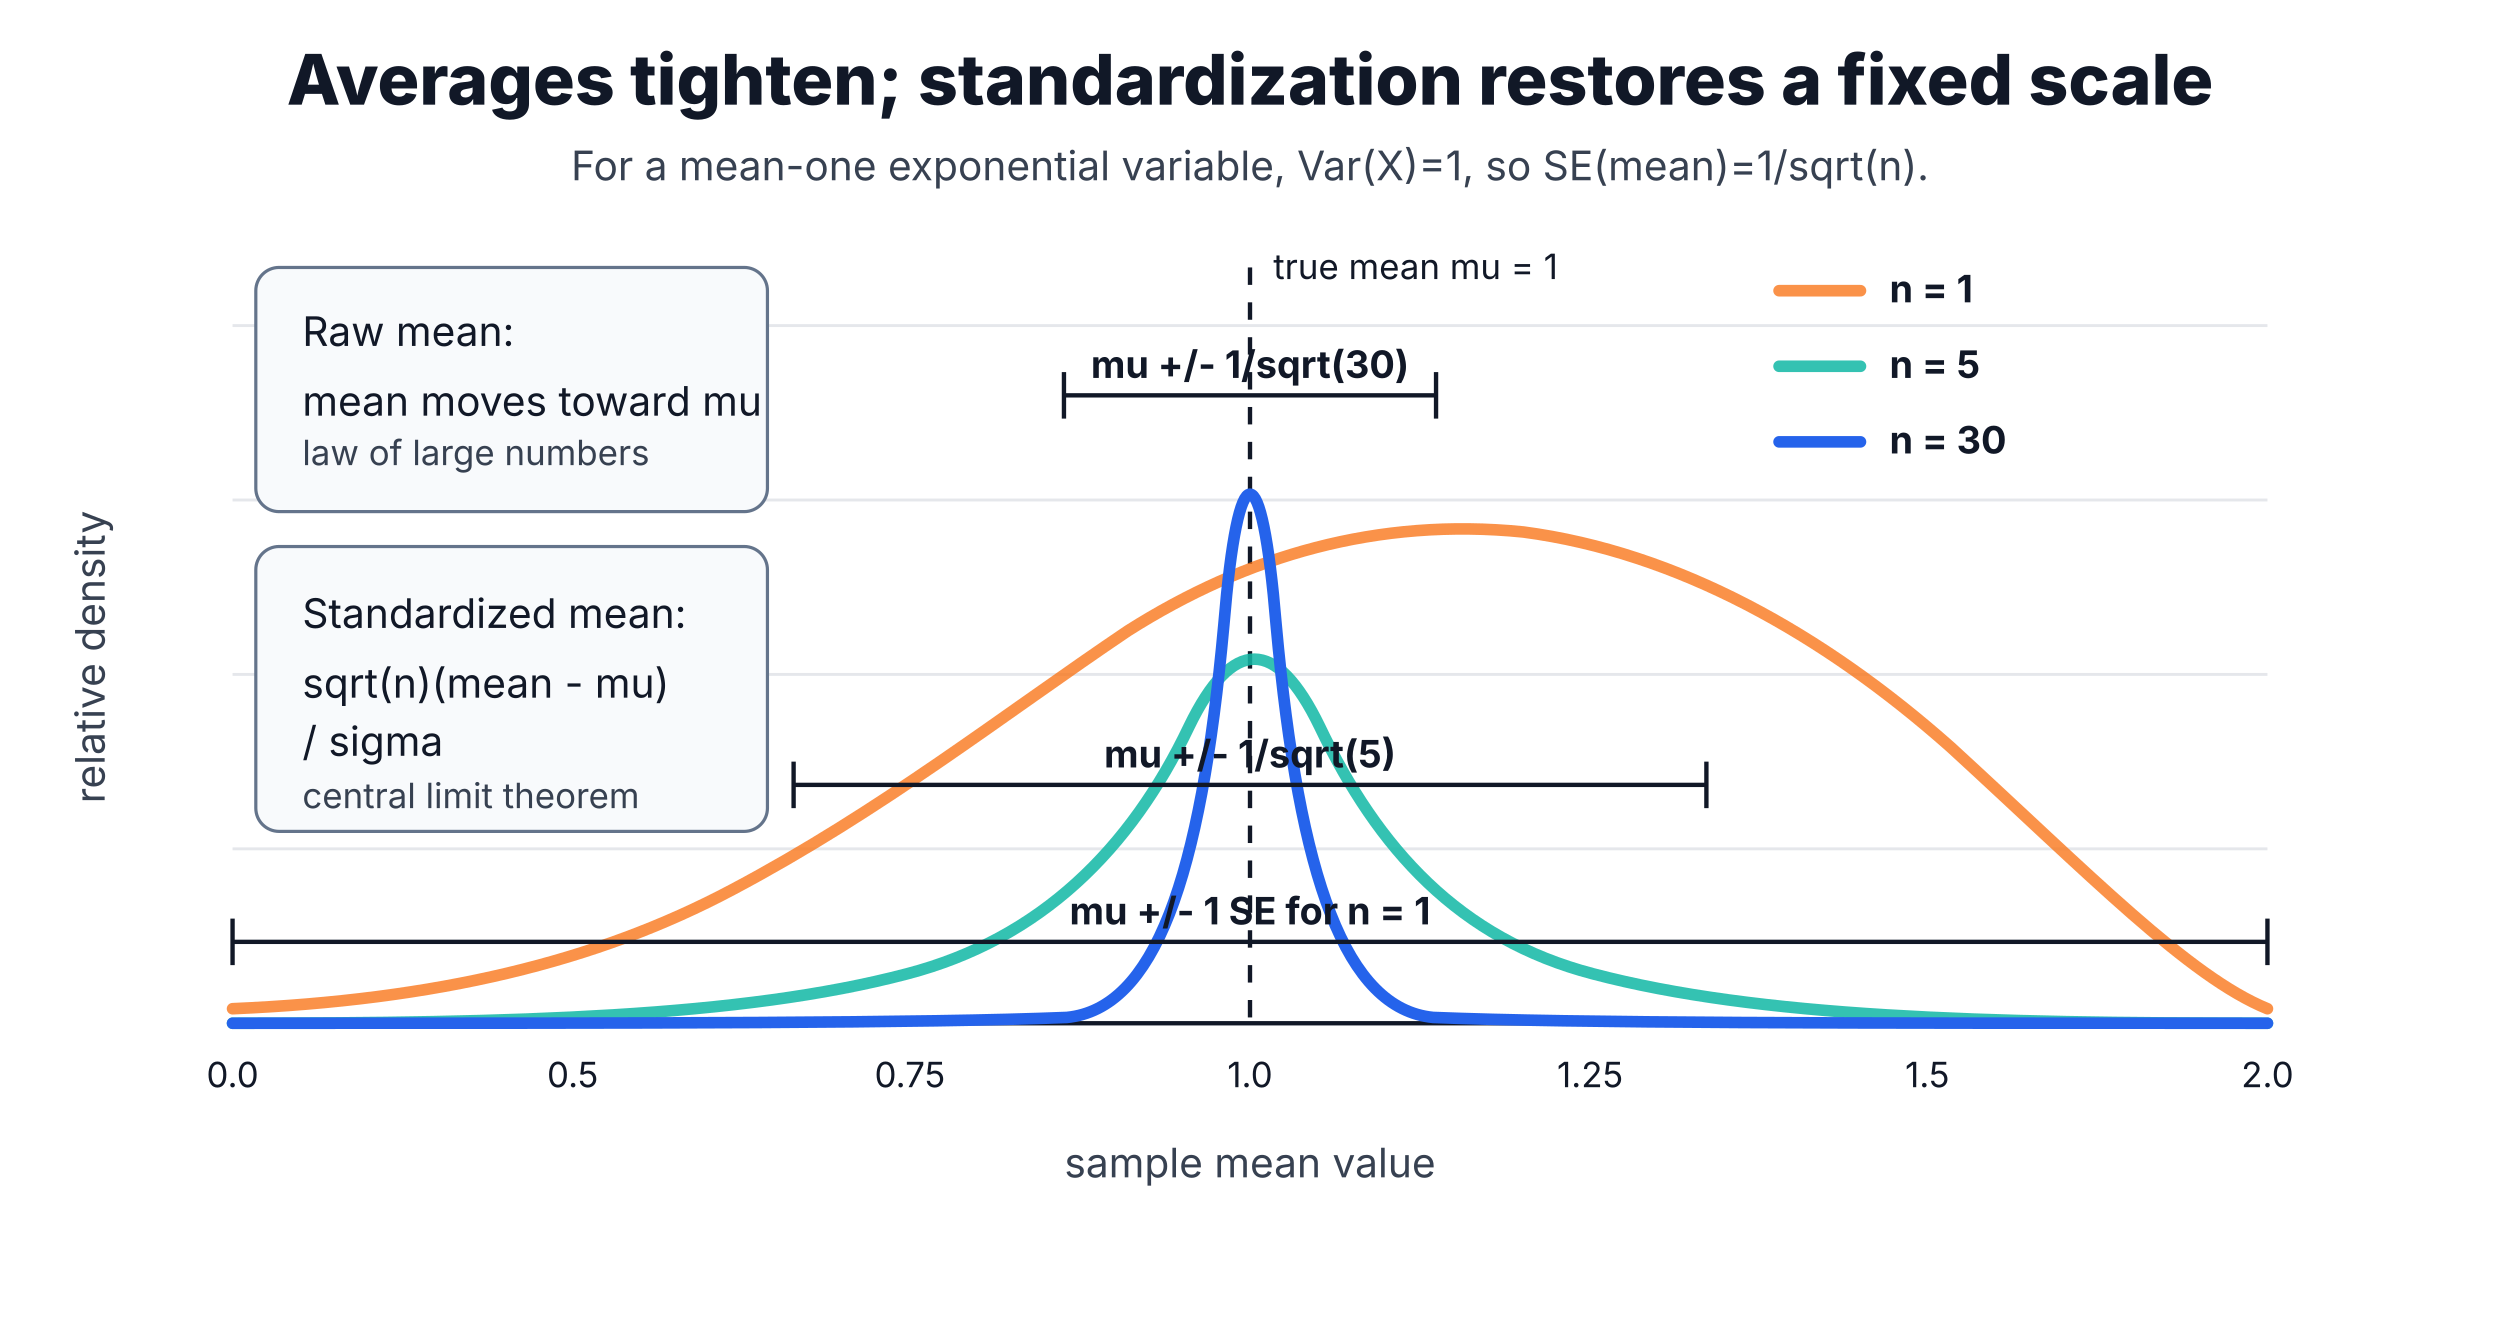
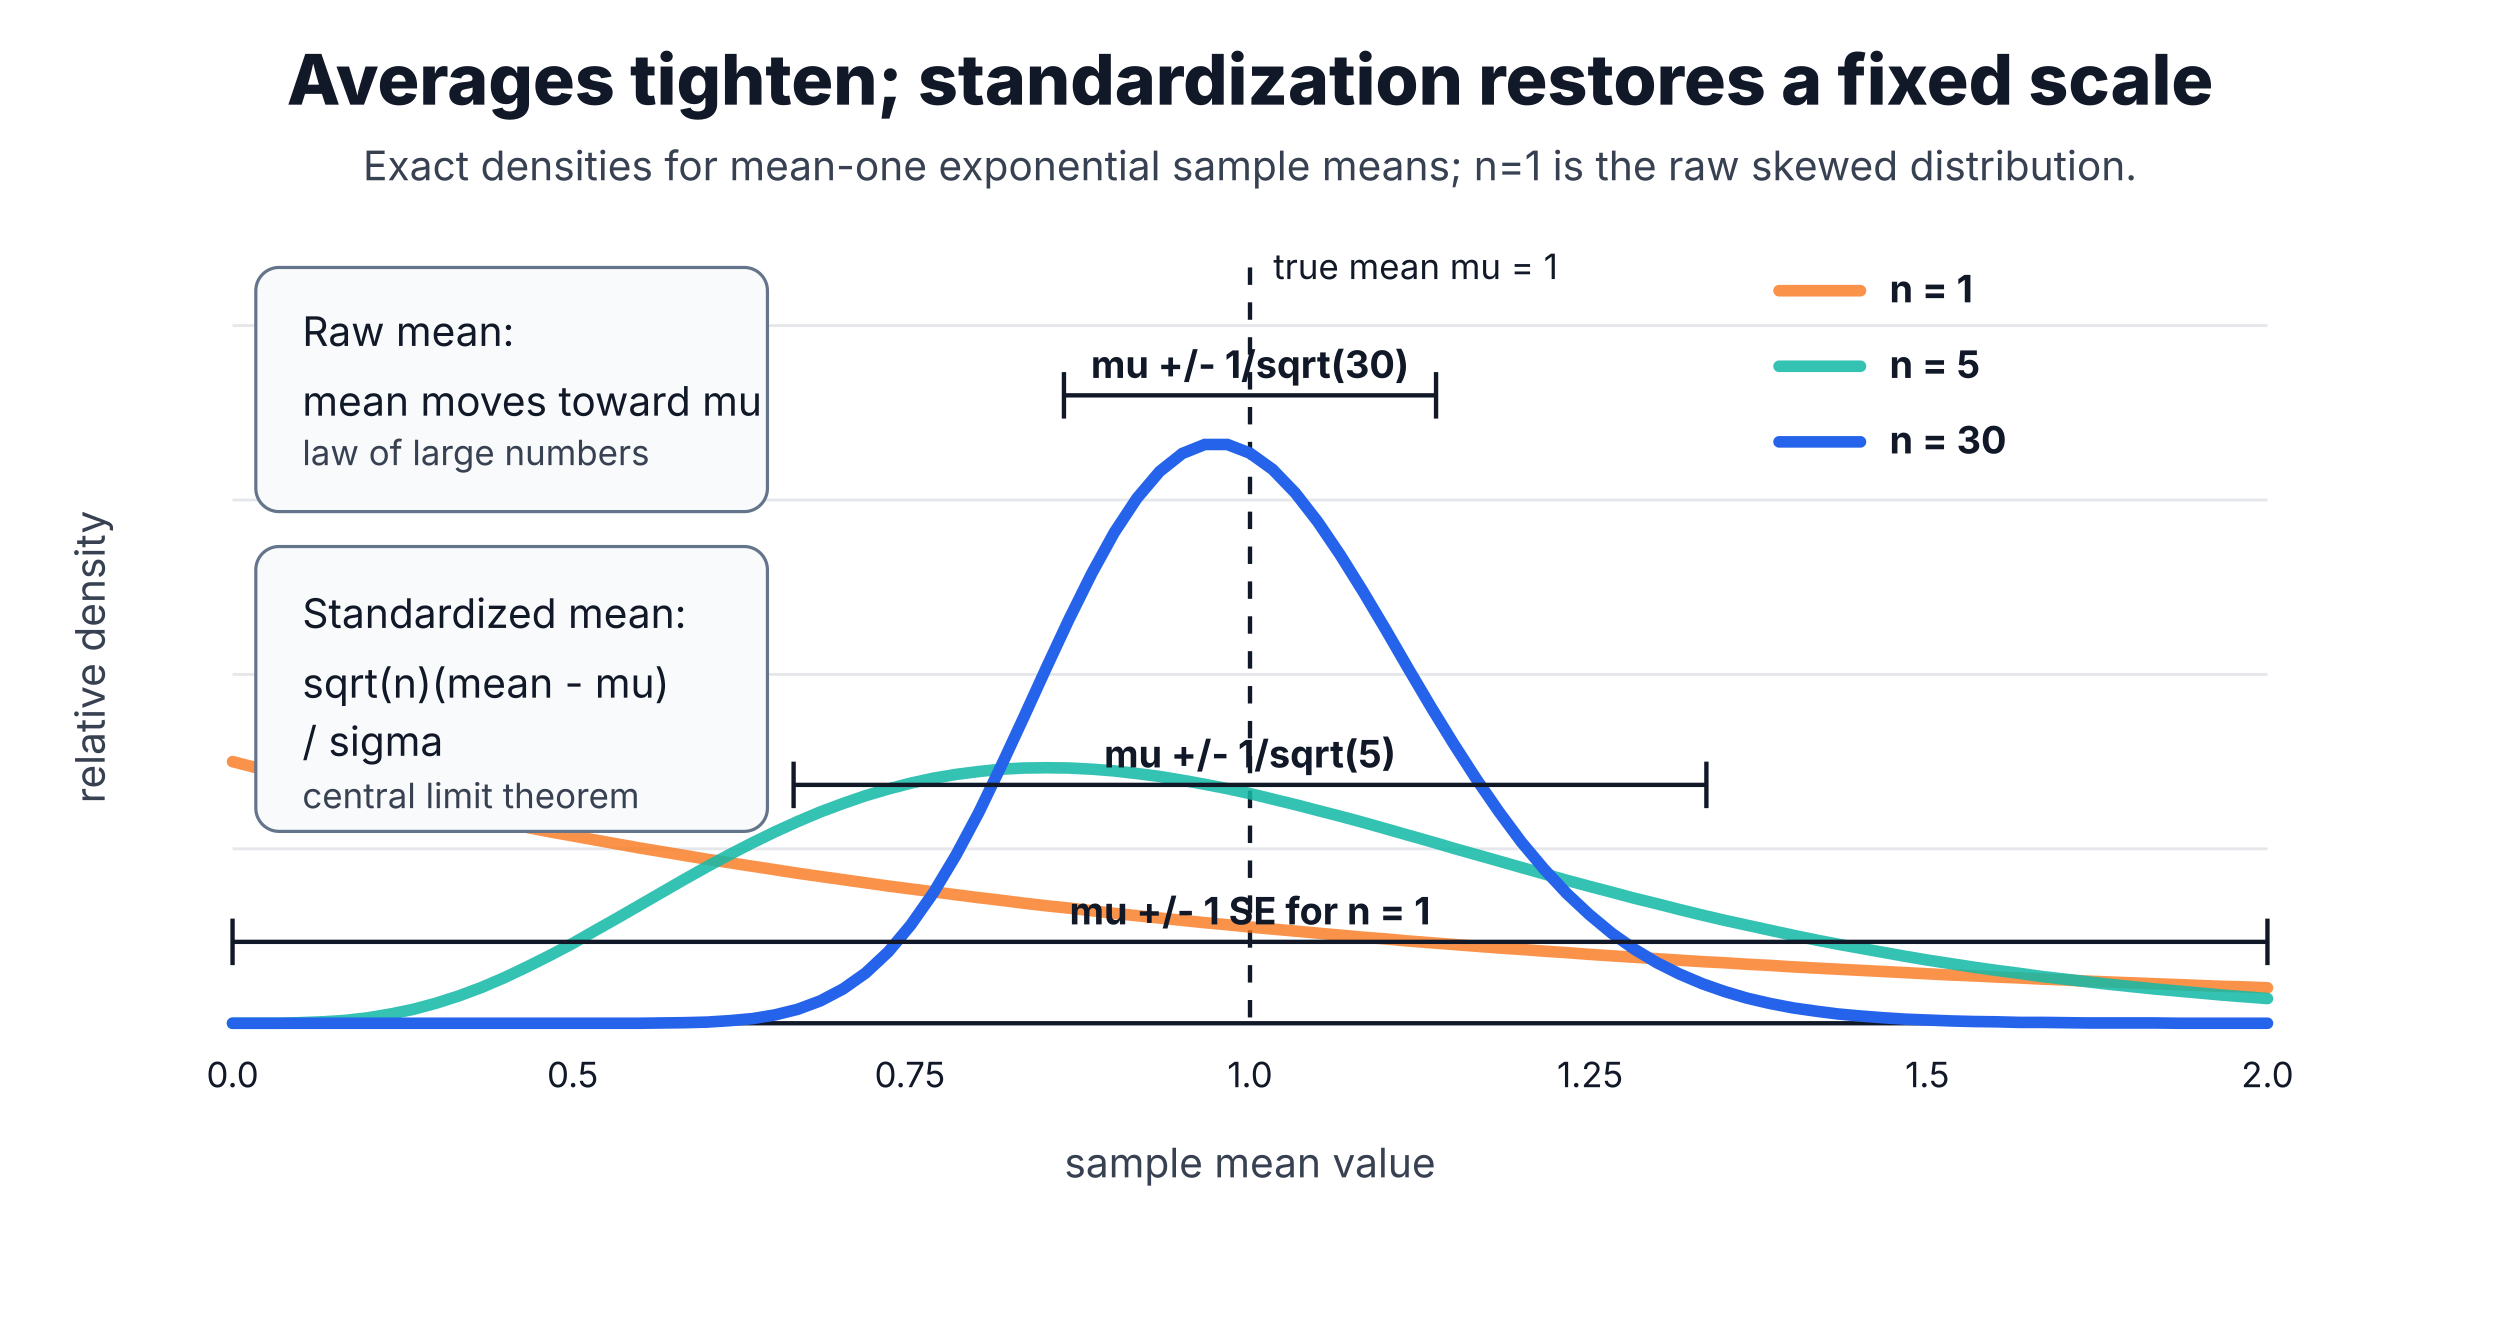
<svg xmlns="http://www.w3.org/2000/svg" width="860" height="460" viewBox="0 0 860 460" role="img" aria-labelledby="title desc">
  <style>
    text {
      fill: #111827;
      font-family: Inter, ui-sans-serif, system-ui, -apple-system, BlinkMacSystemFont, "Segoe UI", sans-serif;
    }
    .title { font-size: 24px; font-weight: 800; }
    .subtitle, .muted, .tick, .axis-label { fill: #374151; }
    .subtitle { font-size: 14px; }
    .tick { font-size: 12px; }
    .axis-label { font-size: 14px; }
    .callout { font-size: 13px; font-weight: 650; }
    .card { fill: #f8fafc; stroke: #64748b; stroke-width: 1.1; }
    .grid { stroke: #e5e7eb; stroke-width: 1; }
    .axis { stroke: #111827; stroke-width: 1.5; }
    .guide { stroke: #111827; stroke-width: 1.5; fill: none; }
    .n1 { stroke: #f97316; }
    .n5 { stroke: #14b8a6; }
    .n30 { stroke: #2563eb; }
    .curve { fill: none; stroke-width: 4; stroke-linecap: round; }
  </style>
  <text x="430" y="36" text-anchor="middle" class="title">Averages tighten; standardization restores a fixed scale</text>
-   <text x="430" y="62" text-anchor="middle" class="subtitle">For a mean-one exponential variable, Var(X)=1, so SE(mean)=1/sqrt(n).</text>
+   <text x="430" y="62" text-anchor="middle" class="subtitle">Exact densities for mean-one exponential sample means; n=1 is the raw skewed distribution.</text>
  <g class="grid">
    <line x1="80" y1="352" x2="780" y2="352" />
    <line x1="80" y1="292" x2="780" y2="292" />
    <line x1="80" y1="232" x2="780" y2="232" />
    <line x1="80" y1="172" x2="780" y2="172" />
    <line x1="80" y1="112" x2="780" y2="112" />
  </g>
  <line x1="80" y1="352" x2="780" y2="352" class="axis" />
  <line x1="430" y1="92" x2="430" y2="352" class="axis" stroke-dasharray="6 6" />
  <g class="tick">
    <text x="80" y="374" text-anchor="middle">0.0</text>
    <text x="197" y="374" text-anchor="middle">0.5</text>
    <text x="313" y="374" text-anchor="middle">0.75</text>
    <text x="430" y="374" text-anchor="middle">1.0</text>
    <text x="547" y="374" text-anchor="middle">1.25</text>
    <text x="663" y="374" text-anchor="middle">1.5</text>
    <text x="780" y="374" text-anchor="middle">2.0</text>
    <text x="430" y="405" text-anchor="middle" class="axis-label">sample mean value</text>
    <text x="36" y="226" text-anchor="middle" transform="rotate(-90 36 226)" class="axis-label">relative density</text>
    <text x="438" y="96">true mean mu = 1</text>
  </g>
-   <path d="M80 347 C150 344 205 331 252 306 C303 279 345 246 388 217 C429 191 474 178 524 183 C577 190 627 218 671 257 C719 301 753 336 780 347" class="curve n1" opacity="0.78" />
-   <path d="M80 352 C177 352 255 350 312 335 C358 323 389 292 409 250 C424 219 439 219 454 250 C474 292 502 323 548 335 C605 350 683 352 780 352" class="curve n5" opacity="0.86" />
-   <path d="M80 352 C228 352 317 352 367 350 C397 347 413 303 421 215 C426 155 434 155 439 215 C447 303 463 347 493 350 C543 352 632 352 780 352" class="curve n30" />
+   <path d="M 80.0 262.0 L 87.8 264.0 L 95.6 265.9 L 103.3 267.8 L 111.1 269.7 L 118.9 271.5 L 126.7 273.2 L 134.4 275.0 L 142.2 276.7 L 150.0 278.3 L 157.8 279.9 L 165.6 281.5 L 173.3 283.1 L 181.1 284.6 L 188.9 286.1 L 196.7 287.5 L 204.4 288.9 L 212.2 290.3 L 220.0 291.7 L 227.8 293.0 L 235.6 294.3 L 243.3 295.6 L 251.1 296.8 L 258.9 298.0 L 266.7 299.2 L 274.4 300.4 L 282.2 301.5 L 290.0 302.6 L 297.8 303.7 L 305.6 304.8 L 313.3 305.8 L 321.1 306.8 L 328.9 307.8 L 336.7 308.8 L 344.4 309.7 L 352.2 310.7 L 360.0 311.6 L 367.8 312.4 L 375.6 313.3 L 383.3 314.2 L 391.1 315.0 L 398.9 315.8 L 406.7 316.6 L 414.4 317.4 L 422.2 318.1 L 430.0 318.9 L 437.8 319.6 L 445.6 320.3 L 453.3 321.0 L 461.1 321.7 L 468.9 322.4 L 476.7 323.0 L 484.4 323.7 L 492.2 324.3 L 500.0 324.9 L 507.8 325.5 L 515.6 326.1 L 523.3 326.6 L 531.1 327.2 L 538.9 327.7 L 546.7 328.3 L 554.4 328.8 L 562.2 329.3 L 570.0 329.8 L 577.8 330.3 L 585.6 330.8 L 593.3 331.2 L 601.1 331.7 L 608.9 332.1 L 616.7 332.6 L 624.4 333.0 L 632.2 333.4 L 640.0 333.8 L 647.8 334.2 L 655.6 334.6 L 663.3 335.0 L 671.1 335.4 L 678.9 335.7 L 686.7 336.1 L 694.4 336.4 L 702.2 336.8 L 710.0 337.1 L 717.8 337.5 L 725.6 337.8 L 733.3 338.1 L 741.1 338.4 L 748.9 338.7 L 756.7 339.0 L 764.4 339.3 L 772.2 339.5 L 780.0 339.8" class="curve n1" opacity="0.78" />
+   <path d="M 80.0 352.0 L 87.8 352.0 L 95.6 352.0 L 103.3 351.8 L 111.1 351.5 L 118.9 351.0 L 126.7 350.1 L 134.4 348.8 L 142.2 347.2 L 150.0 345.1 L 157.8 342.6 L 165.6 339.7 L 173.3 336.4 L 181.1 332.7 L 188.9 328.8 L 196.7 324.7 L 204.4 320.3 L 212.2 315.9 L 220.0 311.4 L 227.8 306.9 L 235.6 302.4 L 243.3 298.1 L 251.1 293.9 L 258.9 289.9 L 266.7 286.1 L 274.4 282.6 L 282.2 279.3 L 290.0 276.4 L 297.8 273.7 L 305.6 271.4 L 313.3 269.4 L 321.1 267.7 L 328.9 266.4 L 336.7 265.4 L 344.4 264.6 L 352.2 264.2 L 360.0 264.1 L 367.8 264.2 L 375.6 264.6 L 383.3 265.2 L 391.1 266.1 L 398.9 267.1 L 406.7 268.4 L 414.4 269.8 L 422.2 271.3 L 430.0 273.0 L 437.8 274.9 L 445.6 276.8 L 453.3 278.8 L 461.1 280.8 L 468.9 282.9 L 476.7 285.1 L 484.4 287.3 L 492.2 289.5 L 500.0 291.8 L 507.8 294.0 L 515.6 296.2 L 523.3 298.4 L 531.1 300.6 L 538.9 302.8 L 546.7 304.9 L 554.4 306.9 L 562.2 309.0 L 570.0 310.9 L 577.8 312.9 L 585.6 314.8 L 593.3 316.6 L 601.1 318.3 L 608.9 320.0 L 616.7 321.7 L 624.4 323.3 L 632.2 324.8 L 640.0 326.2 L 647.8 327.6 L 655.6 329.0 L 663.3 330.3 L 671.1 331.5 L 678.9 332.7 L 686.7 333.8 L 694.4 334.8 L 702.2 335.9 L 710.0 336.8 L 717.8 337.7 L 725.6 338.6 L 733.3 339.4 L 741.1 340.2 L 748.9 340.9 L 756.7 341.6 L 764.4 342.3 L 772.2 342.9 L 780.0 343.5" class="curve n5" opacity="0.86" />
+   <path d="M 80.0 352.0 L 87.8 352.0 L 95.6 352.0 L 103.3 352.0 L 111.1 352.0 L 118.9 352.0 L 126.7 352.0 L 134.4 352.0 L 142.2 352.0 L 150.0 352.0 L 157.8 352.0 L 165.6 352.0 L 173.3 352.0 L 181.1 352.0 L 188.9 352.0 L 196.7 352.0 L 204.4 352.0 L 212.2 352.0 L 220.0 352.0 L 227.8 351.9 L 235.6 351.8 L 243.3 351.6 L 251.1 351.1 L 258.9 350.4 L 266.7 349.1 L 274.4 347.2 L 282.2 344.3 L 290.0 340.2 L 297.8 334.7 L 305.6 327.4 L 313.3 318.2 L 321.1 307.1 L 328.9 294.1 L 336.7 279.5 L 344.4 263.5 L 352.2 246.7 L 360.0 229.6 L 367.8 212.9 L 375.6 197.2 L 383.3 183.2 L 391.1 171.4 L 398.9 162.2 L 406.7 156.0 L 414.4 152.9 L 422.2 152.9 L 430.0 155.9 L 437.8 161.5 L 445.6 169.6 L 453.3 179.5 L 461.1 191.0 L 468.9 203.5 L 476.7 216.6 L 484.4 229.9 L 492.2 243.1 L 500.0 255.8 L 507.8 267.9 L 515.6 279.2 L 523.3 289.6 L 531.1 298.9 L 538.9 307.3 L 546.7 314.6 L 554.4 321.0 L 562.2 326.5 L 570.0 331.2 L 577.8 335.1 L 585.6 338.4 L 593.3 341.1 L 601.1 343.4 L 608.9 345.2 L 616.7 346.7 L 624.4 347.8 L 632.2 348.8 L 640.0 349.5 L 647.8 350.1 L 655.6 350.6 L 663.3 350.9 L 671.1 351.2 L 678.9 351.4 L 686.7 351.5 L 694.4 351.7 L 702.2 351.7 L 710.0 351.8 L 717.8 351.9 L 725.6 351.9 L 733.3 351.9 L 741.1 351.9 L 748.9 352.0 L 756.7 352.0 L 764.4 352.0 L 772.2 352.0 L 780.0 352.0" class="curve n30" />
  <g class="guide">
    <line x1="80" y1="324" x2="780" y2="324" />
    <line x1="80" y1="316" x2="80" y2="332" />
    <line x1="780" y1="316" x2="780" y2="332" />
    <line x1="273" y1="270" x2="587" y2="270" />
    <line x1="273" y1="262" x2="273" y2="278" />
    <line x1="587" y1="262" x2="587" y2="278" />
    <line x1="366" y1="136" x2="494" y2="136" />
    <line x1="366" y1="128" x2="366" y2="144" />
    <line x1="494" y1="128" x2="494" y2="144" />
  </g>
  <g class="callout">
    <text x="430" y="318" text-anchor="middle">mu +/- 1 SE for n = 1</text>
    <text x="430" y="264" text-anchor="middle">mu +/- 1/sqrt(5)</text>
    <text x="430" y="130" text-anchor="middle">mu +/- 1/sqrt(30)</text>
    <line x1="612" y1="100" x2="640" y2="100" class="n1 curve" opacity="0.78" />
    <text x="650" y="104">n = 1</text>
    <line x1="612" y1="126" x2="640" y2="126" class="n5 curve" opacity="0.86" />
    <text x="650" y="130">n = 5</text>
    <line x1="612" y1="152" x2="640" y2="152" class="n30 curve" />
    <text x="650" y="156">n = 30</text>
  </g>
  <g font-size="14">
    <rect x="88" y="92" width="176" height="84" rx="8" class="card" />
    <text x="104" y="119">Raw mean:</text>
    <text x="104" y="143">mean moves toward mu</text>
    <text x="104" y="160" class="tick">law of large numbers</text>
    <rect x="88" y="188" width="176" height="98" rx="8" class="card" />
    <text x="104" y="216">Standardized mean:</text>
    <text x="104" y="240">sqrt(n)(mean - mu)</text>
    <text x="104" y="260">/ sigma</text>
    <text x="104" y="278" class="tick">central limit theorem</text>
  </g>
</svg>
